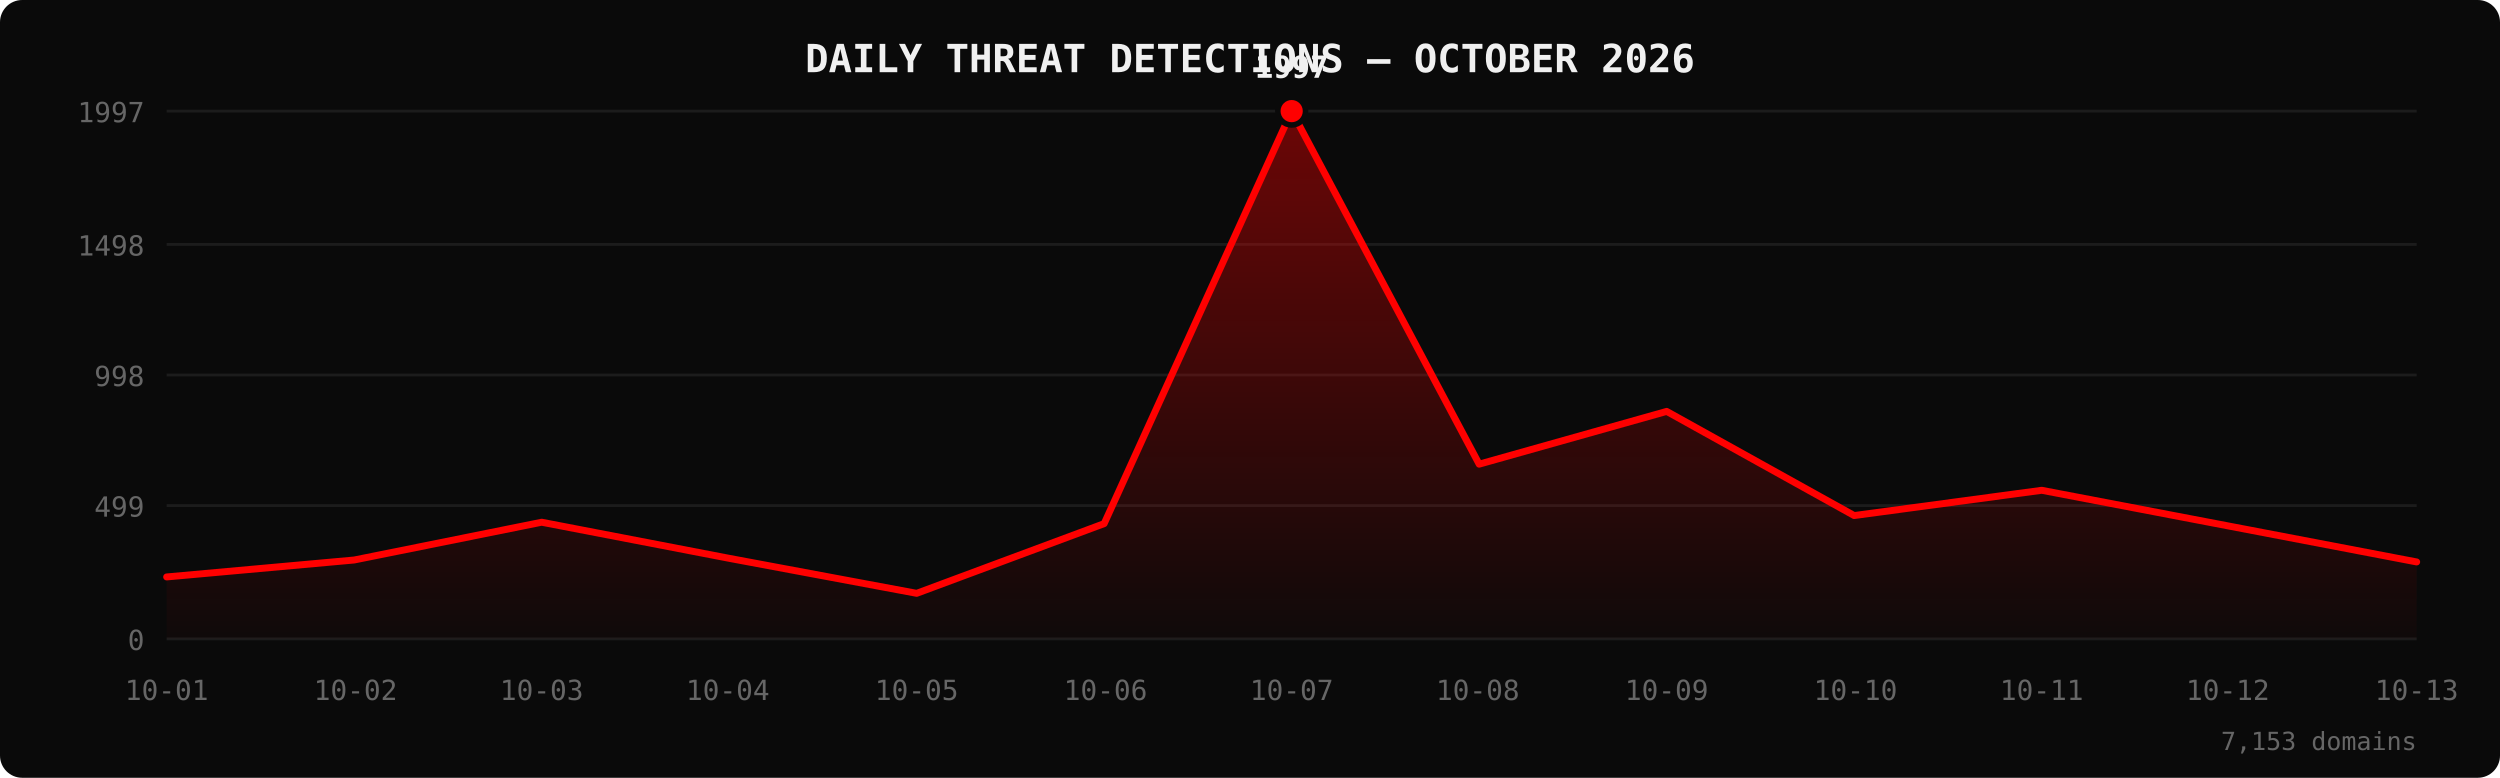
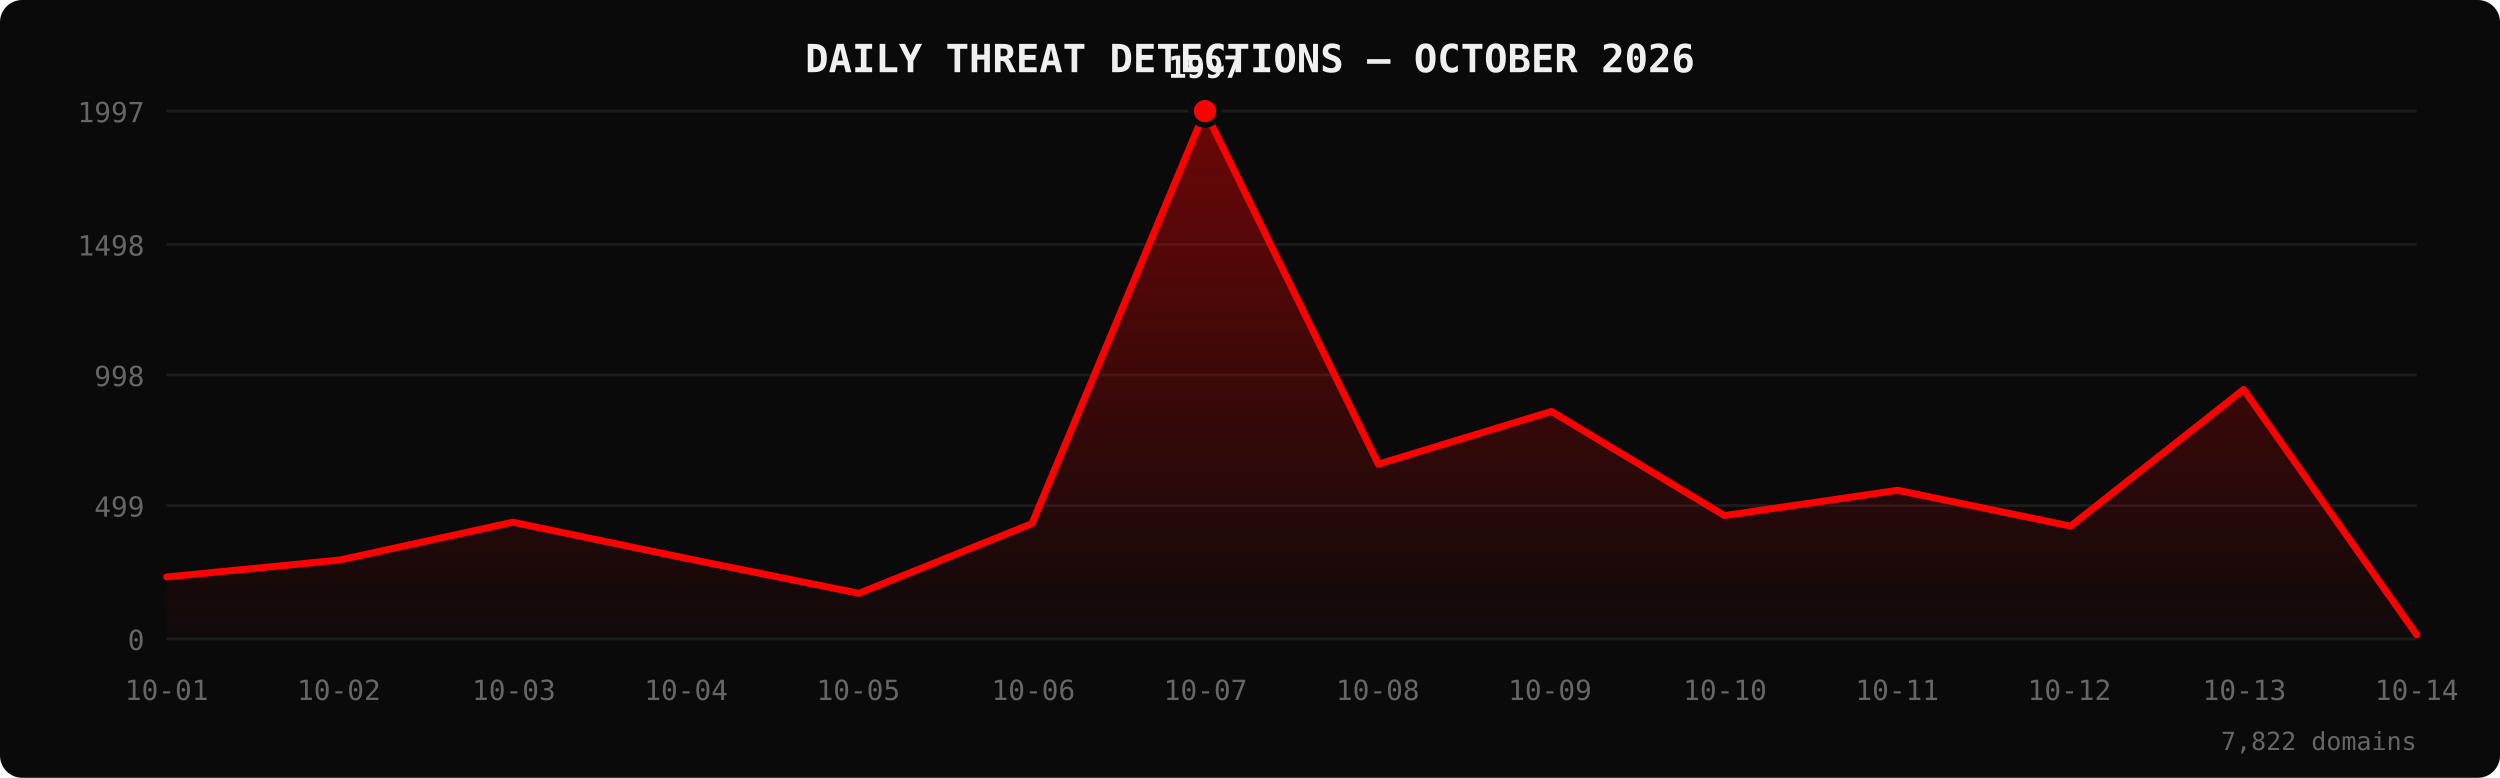
<svg xmlns="http://www.w3.org/2000/svg" width="900" height="280" viewBox="0 0 900 280">
  <rect width="900" height="280" rx="8" fill="#0A0A0A" />
  <text x="450" y="26" fill="#F0F0F0" font-size="14" text-anchor="middle" font-family="monospace" font-weight="bold">DAILY THREAT DETECTIONS — OCTOBER 2026</text>
  <line x1="60" y1="230" x2="870" y2="230" stroke="#1C1C1C" stroke-width="1" />
  <text x="52" y="234" fill="#666" font-size="10" text-anchor="end" font-family="monospace">0</text>
  <line x1="60" y1="182" x2="870" y2="182" stroke="#1C1C1C" stroke-width="1" />
  <text x="52" y="186" fill="#666" font-size="10" text-anchor="end" font-family="monospace">499</text>
  <line x1="60" y1="135" x2="870" y2="135" stroke="#1C1C1C" stroke-width="1" />
  <text x="52" y="139" fill="#666" font-size="10" text-anchor="end" font-family="monospace">998</text>
  <line x1="60" y1="88" x2="870" y2="88" stroke="#1C1C1C" stroke-width="1" />
  <text x="52" y="92" fill="#666" font-size="10" text-anchor="end" font-family="monospace">1498</text>
  <line x1="60" y1="40" x2="870" y2="40" stroke="#1C1C1C" stroke-width="1" />
  <text x="52" y="44" fill="#666" font-size="10" text-anchor="end" font-family="monospace">1997</text>
  <defs>
    <linearGradient id="areaGrad" x1="0" y1="0" x2="0" y2="1">
      <stop offset="0%" stop-color="#FF0000" stop-opacity="0.4" />
      <stop offset="100%" stop-color="#FF0000" stop-opacity="0.02" />
    </linearGradient>
  </defs>
-   <path d="M60.0,230 L60.0,207.7 L127.5,201.6 L195.0,188.0 L262.5,201.0 L330.0,213.6 L397.5,188.5 L465.0,40.0 L532.5,167.1 L600.0,148.1 L667.5,185.6 L735.0,176.5 L802.5,189.4 L870.0,202.3 L870.0,230 Z" fill="url(#areaGrad)" />
-   <polyline points="60.0,207.7 127.5,201.6 195.0,188.0 262.5,201.0 330.0,213.6 397.5,188.5 465.0,40.0 532.5,167.1 600.0,148.1 667.5,185.6 735.0,176.5 802.5,189.4 870.0,202.3" fill="none" stroke="#FF0000" stroke-width="2.5" stroke-linejoin="round" stroke-linecap="round" />
-   <circle cx="465.0" cy="40.0" r="5" fill="#FF0000" stroke="#0A0A0A" stroke-width="2" />
-   <text x="465.0" y="28.0" fill="#F0F0F0" font-size="11" text-anchor="middle" font-family="monospace" font-weight="bold">1997</text>
+   <path d="M60.0,230 L60.0,207.7 L122.3,201.6 L184.6,188.0 L246.9,201.0 L309.2,213.6 L371.5,188.5 L433.8,40.0 L496.2,167.1 L558.5,148.1 L620.8,185.6 L683.1,176.5 L745.4,189.4 L807.7,140.2 L870.0,228.5 L870.0,230 Z" fill="url(#areaGrad)" />
+   <polyline points="60.0,207.7 122.3,201.6 184.6,188.0 246.9,201.0 309.2,213.6 371.5,188.5 433.8,40.0 496.2,167.1 558.5,148.1 620.8,185.6 683.1,176.5 745.4,189.4 807.7,140.2 870.0,228.5" fill="none" stroke="#FF0000" stroke-width="2.5" stroke-linejoin="round" stroke-linecap="round" />
+   <circle cx="433.8" cy="40.0" r="5" fill="#FF0000" stroke="#0A0A0A" stroke-width="2" />
+   <text x="433.8" y="28.0" fill="#F0F0F0" font-size="11" text-anchor="middle" font-family="monospace" font-weight="bold">1997</text>
  <text x="60" y="252" fill="#666" font-size="10" text-anchor="middle" font-family="monospace">10-01</text>
-   <text x="128" y="252" fill="#666" font-size="10" text-anchor="middle" font-family="monospace">10-02</text>
-   <text x="195" y="252" fill="#666" font-size="10" text-anchor="middle" font-family="monospace">10-03</text>
-   <text x="262" y="252" fill="#666" font-size="10" text-anchor="middle" font-family="monospace">10-04</text>
-   <text x="330" y="252" fill="#666" font-size="10" text-anchor="middle" font-family="monospace">10-05</text>
-   <text x="398" y="252" fill="#666" font-size="10" text-anchor="middle" font-family="monospace">10-06</text>
-   <text x="465" y="252" fill="#666" font-size="10" text-anchor="middle" font-family="monospace">10-07</text>
-   <text x="532" y="252" fill="#666" font-size="10" text-anchor="middle" font-family="monospace">10-08</text>
-   <text x="600" y="252" fill="#666" font-size="10" text-anchor="middle" font-family="monospace">10-09</text>
-   <text x="668" y="252" fill="#666" font-size="10" text-anchor="middle" font-family="monospace">10-10</text>
-   <text x="735" y="252" fill="#666" font-size="10" text-anchor="middle" font-family="monospace">10-11</text>
-   <text x="802" y="252" fill="#666" font-size="10" text-anchor="middle" font-family="monospace">10-12</text>
-   <text x="870" y="252" fill="#666" font-size="10" text-anchor="middle" font-family="monospace">10-13</text>
-   <text x="870" y="270" fill="#666" font-size="9" text-anchor="end" font-family="monospace">7,153 domains</text>
+   <text x="122" y="252" fill="#666" font-size="10" text-anchor="middle" font-family="monospace">10-02</text>
+   <text x="185" y="252" fill="#666" font-size="10" text-anchor="middle" font-family="monospace">10-03</text>
+   <text x="247" y="252" fill="#666" font-size="10" text-anchor="middle" font-family="monospace">10-04</text>
+   <text x="309" y="252" fill="#666" font-size="10" text-anchor="middle" font-family="monospace">10-05</text>
+   <text x="372" y="252" fill="#666" font-size="10" text-anchor="middle" font-family="monospace">10-06</text>
+   <text x="434" y="252" fill="#666" font-size="10" text-anchor="middle" font-family="monospace">10-07</text>
+   <text x="496" y="252" fill="#666" font-size="10" text-anchor="middle" font-family="monospace">10-08</text>
+   <text x="558" y="252" fill="#666" font-size="10" text-anchor="middle" font-family="monospace">10-09</text>
+   <text x="621" y="252" fill="#666" font-size="10" text-anchor="middle" font-family="monospace">10-10</text>
+   <text x="683" y="252" fill="#666" font-size="10" text-anchor="middle" font-family="monospace">10-11</text>
+   <text x="745" y="252" fill="#666" font-size="10" text-anchor="middle" font-family="monospace">10-12</text>
+   <text x="808" y="252" fill="#666" font-size="10" text-anchor="middle" font-family="monospace">10-13</text>
+   <text x="870" y="252" fill="#666" font-size="10" text-anchor="middle" font-family="monospace">10-14</text>
+   <text x="870" y="270" fill="#666" font-size="9" text-anchor="end" font-family="monospace">7,822 domains</text>
</svg>
